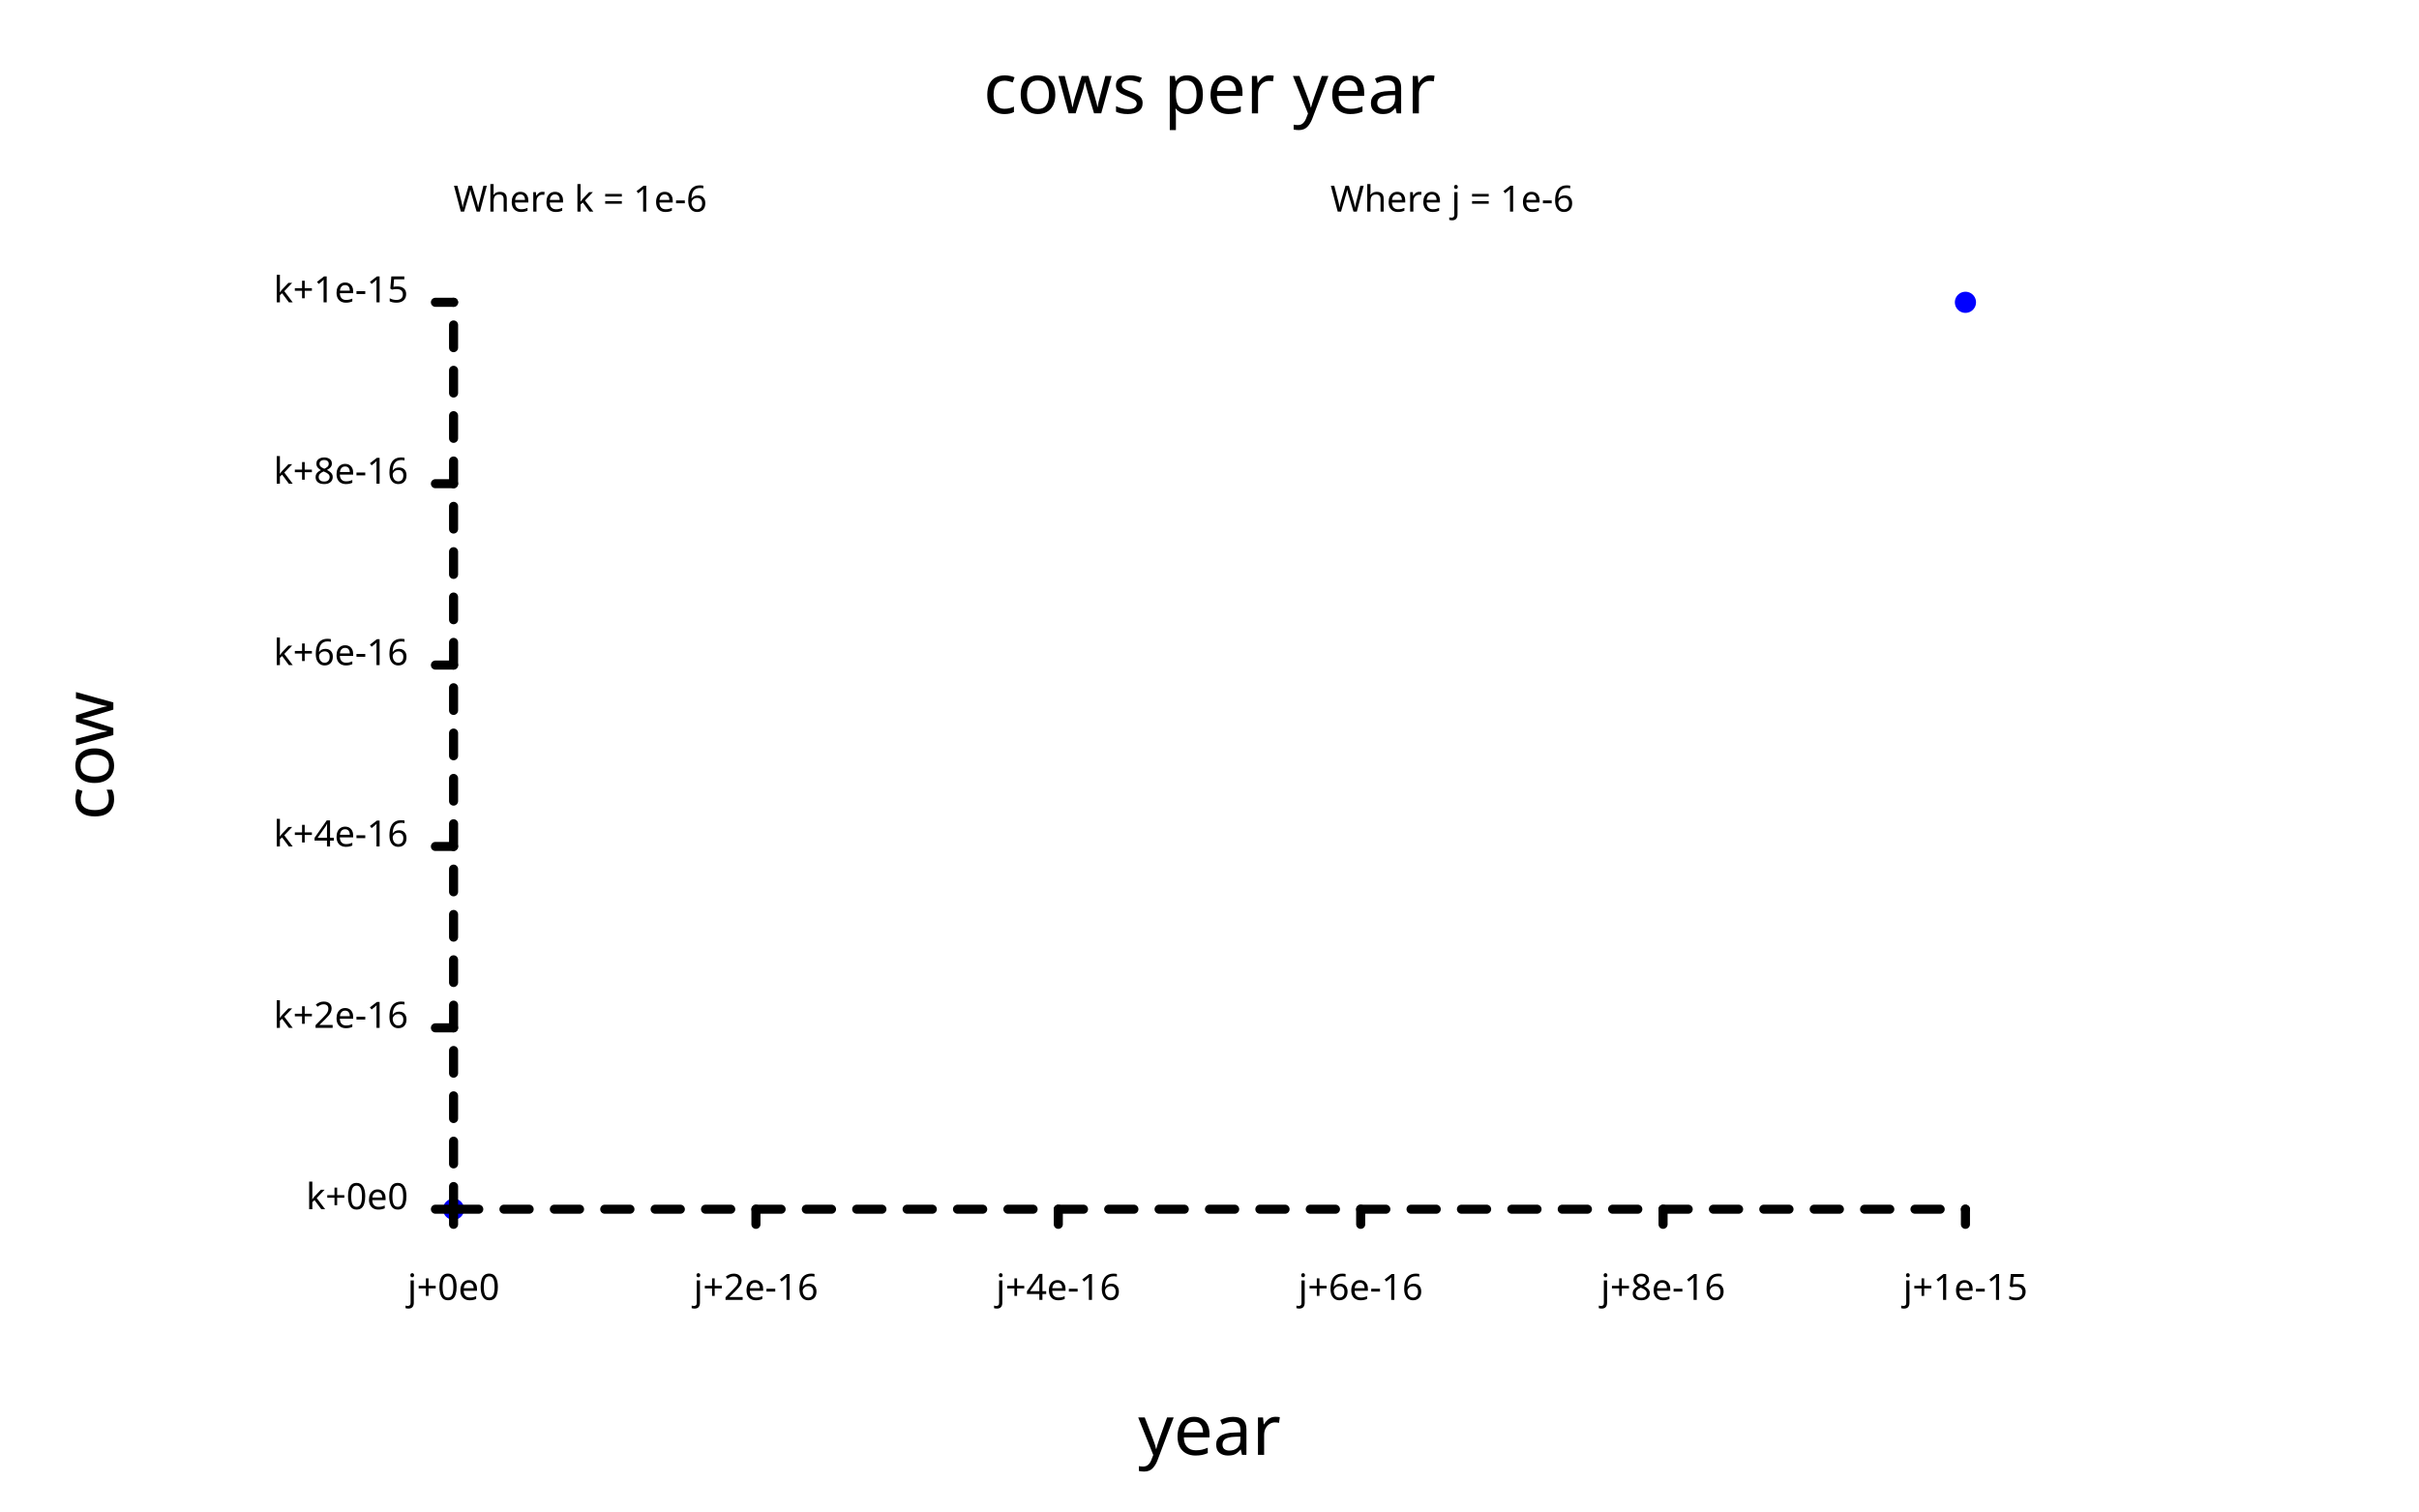
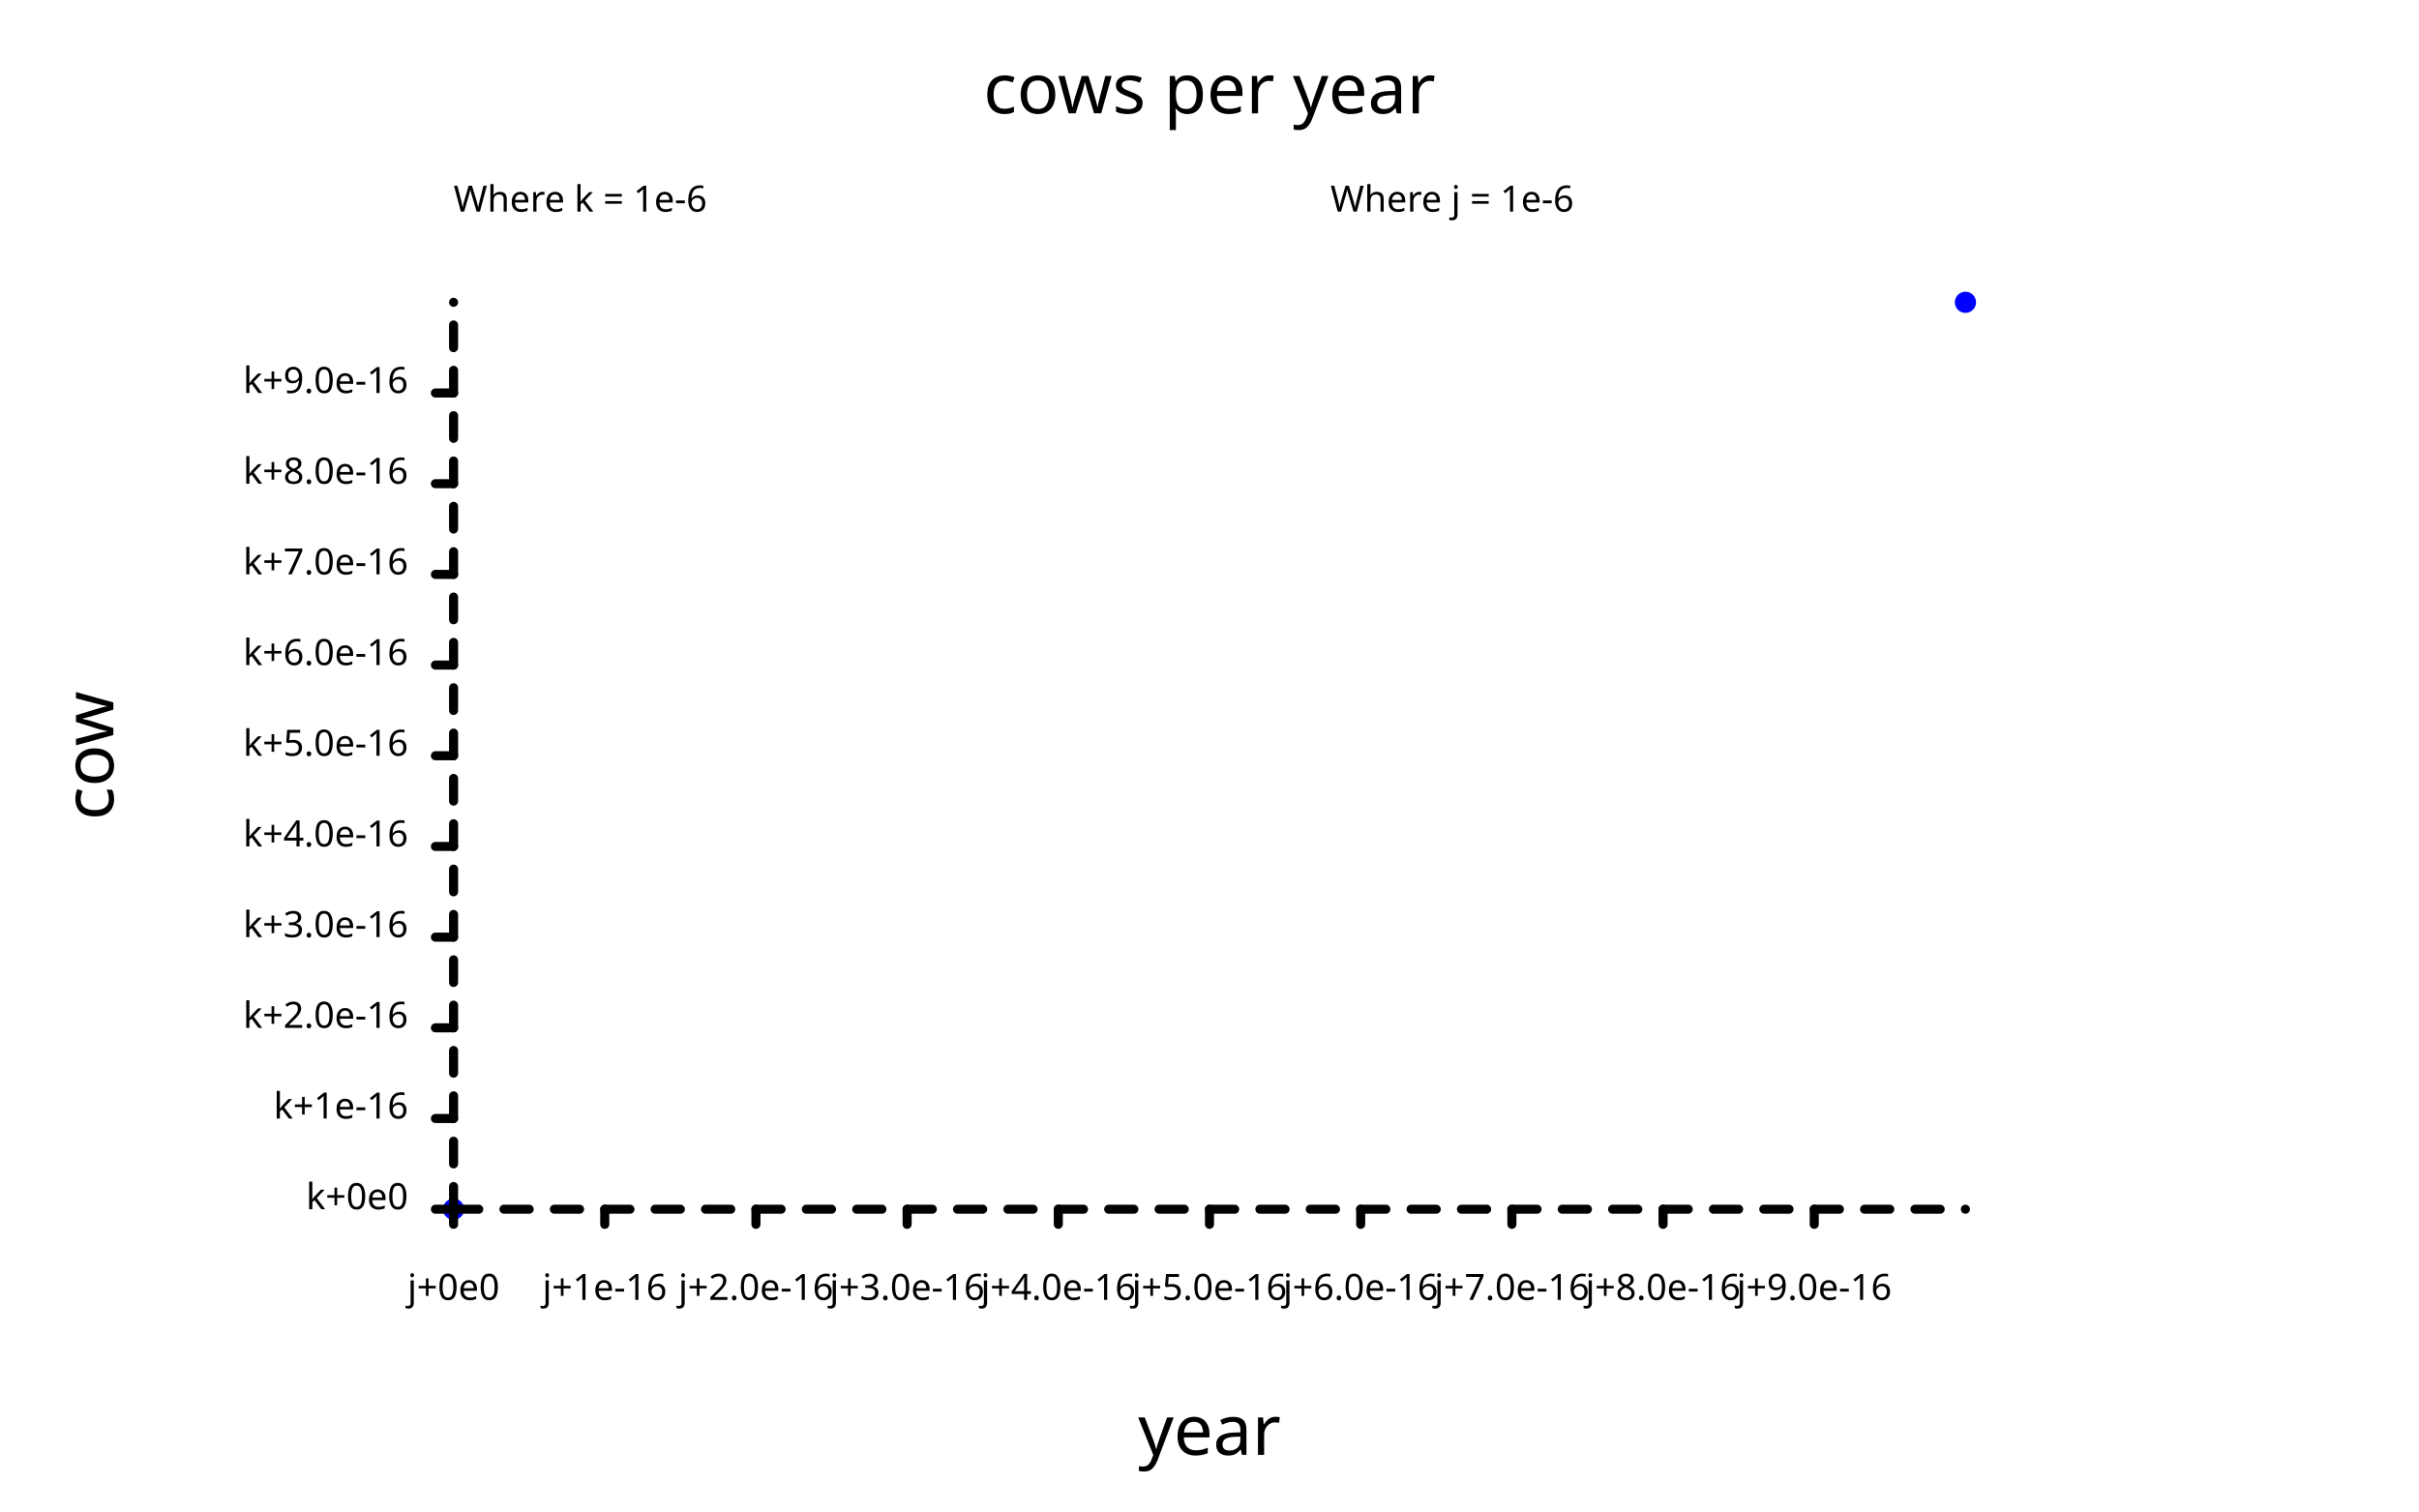
<svg xmlns="http://www.w3.org/2000/svg" width="800" class="poloto_background poloto" height="500" viewBox="0 0 800 500">
  <style>.poloto { stroke-linecap:round; stroke-linejoin:round; font-family: 'Tahoma', sans-serif; stroke-width:2; } .scatter{stroke-width:7} .poloto_text{fill: black;} .poloto_axis_lines{stroke: black;stroke-width:3;fill:none;stroke-dasharray:none} .poloto_background{background-color: AliceBlue;} .poloto0stroke{stroke:  blue;} .poloto1stroke{stroke:  red;} .poloto2stroke{stroke:  green;} .poloto3stroke{stroke:  gold;} .poloto4stroke{stroke:  aqua;} .poloto5stroke{stroke:  lime;} .poloto6stroke{stroke:  orange;} .poloto7stroke{stroke:  chocolate;} .poloto0fill{fill:blue;} .poloto1fill{fill:red;} .poloto2fill{fill:green;} .poloto3fill{fill:gold;} .poloto4fill{fill:aqua;} .poloto5fill{fill:lime;} .poloto6fill{fill:orange;} .poloto7fill{fill:chocolate;}</style>
  <text class="poloto_text" alignment-baseline="middle" text-anchor="start" font-size="large" x="675" y="100" />
  <path class="scatter poloto0stroke" d=" M 150 400 h 0 M 650 100 h 0" />
  <text class="poloto_text" alignment-baseline="start" text-anchor="middle" font-size="x-large" x="400" y="37.5">cows per year</text>
  <text class="poloto_text" alignment-baseline="start" text-anchor="middle" font-size="x-large" x="400" y="481.25">year</text>
  <text class="poloto_text" alignment-baseline="start" text-anchor="middle" font-size="x-large" transform="rotate(-90,37.5,250)" x="37.5" y="250">cow</text>
  <text class="poloto_text" alignment-baseline="middle" text-anchor="start" x="440" y="70"> Where j = 1e-6</text>
  <line class="poloto_axis_lines" stroke="black" x1="150" x2="150" y1="400" y2="405" />
  <text class="poloto_text" alignment-baseline="start" text-anchor="middle" x="150" y="430"> j+0e0</text>
+   <line class="poloto_axis_lines" stroke="black" x1="200" x2="200" y1="400" y2="405" />
+   <text class="poloto_text" alignment-baseline="start" text-anchor="middle" x="200" y="430"> j+1e-16</text>
  <line class="poloto_axis_lines" stroke="black" x1="250" x2="250" y1="400" y2="405" />
-   <text class="poloto_text" alignment-baseline="start" text-anchor="middle" x="250" y="430"> j+2e-16</text>
+   <text class="poloto_text" alignment-baseline="start" text-anchor="middle" x="250" y="430"> j+2.0e-16</text>
+   <line class="poloto_axis_lines" stroke="black" x1="300" x2="300" y1="400" y2="405" />
+   <text class="poloto_text" alignment-baseline="start" text-anchor="middle" x="300" y="430"> j+3.0e-16</text>
  <line class="poloto_axis_lines" stroke="black" x1="350" x2="350" y1="400" y2="405" />
-   <text class="poloto_text" alignment-baseline="start" text-anchor="middle" x="350" y="430"> j+4e-16</text>
+   <text class="poloto_text" alignment-baseline="start" text-anchor="middle" x="350" y="430"> j+4.0e-16</text>
+   <line class="poloto_axis_lines" stroke="black" x1="400" x2="400" y1="400" y2="405" />
+   <text class="poloto_text" alignment-baseline="start" text-anchor="middle" x="400" y="430"> j+5.0e-16</text>
  <line class="poloto_axis_lines" stroke="black" x1="450" x2="450" y1="400" y2="405" />
-   <text class="poloto_text" alignment-baseline="start" text-anchor="middle" x="450" y="430"> j+6e-16</text>
+   <text class="poloto_text" alignment-baseline="start" text-anchor="middle" x="450" y="430"> j+6.0e-16</text>
+   <line class="poloto_axis_lines" stroke="black" x1="500" x2="500" y1="400" y2="405" />
+   <text class="poloto_text" alignment-baseline="start" text-anchor="middle" x="500" y="430"> j+7.0e-16</text>
  <line class="poloto_axis_lines" stroke="black" x1="550" x2="550" y1="400" y2="405" />
-   <text class="poloto_text" alignment-baseline="start" text-anchor="middle" x="550" y="430"> j+8e-16</text>
-   <line class="poloto_axis_lines" stroke="black" x1="650" x2="650" y1="400" y2="405" />
-   <text class="poloto_text" alignment-baseline="start" text-anchor="middle" x="650" y="430"> j+1e-15</text>
+   <text class="poloto_text" alignment-baseline="start" text-anchor="middle" x="550" y="430"> j+8.0e-16</text>
+   <line class="poloto_axis_lines" stroke="black" x1="600" x2="600" y1="400" y2="405" />
+   <text class="poloto_text" alignment-baseline="start" text-anchor="middle" x="600" y="430"> j+9.0e-16</text>
  <text class="poloto_text" alignment-baseline="middle" text-anchor="start" x="150" y="70"> Where k = 1e-6</text>
  <line class="poloto_axis_lines" stroke="black" x1="150" x2="144" y1="400" y2="400" />
  <text class="poloto_text" alignment-baseline="middle" text-anchor="end" x="135" y="400"> k+0e0</text>
+   <line class="poloto_axis_lines" stroke="black" x1="150" x2="144" y1="370" y2="370" />
+   <text class="poloto_text" alignment-baseline="middle" text-anchor="end" x="135" y="370"> k+1e-16</text>
  <line class="poloto_axis_lines" stroke="black" x1="150" x2="144" y1="340" y2="340" />
-   <text class="poloto_text" alignment-baseline="middle" text-anchor="end" x="135" y="340"> k+2e-16</text>
+   <text class="poloto_text" alignment-baseline="middle" text-anchor="end" x="135" y="340"> k+2.0e-16</text>
+   <line class="poloto_axis_lines" stroke="black" x1="150" x2="144" y1="310" y2="310" />
+   <text class="poloto_text" alignment-baseline="middle" text-anchor="end" x="135" y="310"> k+3.0e-16</text>
  <line class="poloto_axis_lines" stroke="black" x1="150" x2="144" y1="280" y2="280" />
-   <text class="poloto_text" alignment-baseline="middle" text-anchor="end" x="135" y="280"> k+4e-16</text>
+   <text class="poloto_text" alignment-baseline="middle" text-anchor="end" x="135" y="280"> k+4.0e-16</text>
+   <line class="poloto_axis_lines" stroke="black" x1="150" x2="144" y1="250" y2="250" />
+   <text class="poloto_text" alignment-baseline="middle" text-anchor="end" x="135" y="250"> k+5.0e-16</text>
  <line class="poloto_axis_lines" stroke="black" x1="150" x2="144" y1="220" y2="220" />
-   <text class="poloto_text" alignment-baseline="middle" text-anchor="end" x="135" y="220"> k+6e-16</text>
+   <text class="poloto_text" alignment-baseline="middle" text-anchor="end" x="135" y="220"> k+6.0e-16</text>
+   <line class="poloto_axis_lines" stroke="black" x1="150" x2="144" y1="190" y2="190" />
+   <text class="poloto_text" alignment-baseline="middle" text-anchor="end" x="135" y="190"> k+7.0e-16</text>
  <line class="poloto_axis_lines" stroke="black" x1="150" x2="144" y1="160" y2="160" />
-   <text class="poloto_text" alignment-baseline="middle" text-anchor="end" x="135" y="160"> k+8e-16</text>
-   <line class="poloto_axis_lines" stroke="black" x1="150" x2="144" y1="100" y2="100" />
-   <text class="poloto_text" alignment-baseline="middle" text-anchor="end" x="135" y="100"> k+1e-15</text>
+   <text class="poloto_text" alignment-baseline="middle" text-anchor="end" x="135" y="160"> k+8.0e-16</text>
+   <line class="poloto_axis_lines" stroke="black" x1="150" x2="144" y1="130" y2="130" />
+   <text class="poloto_text" alignment-baseline="middle" text-anchor="end" x="135" y="130"> k+9.0e-16</text>
  <path stroke="black" fill="none" class="poloto_axis_lines" style="stroke-dasharray:8.333;stroke-dashoffset:-0;" d=" M 150 400 L 650 400" />
  <path stroke="black" fill="none" class="poloto_axis_lines" style="stroke-dasharray:7.5;stroke-dashoffset:-0;" d=" M 150 400 L 150 100" />
</svg>
